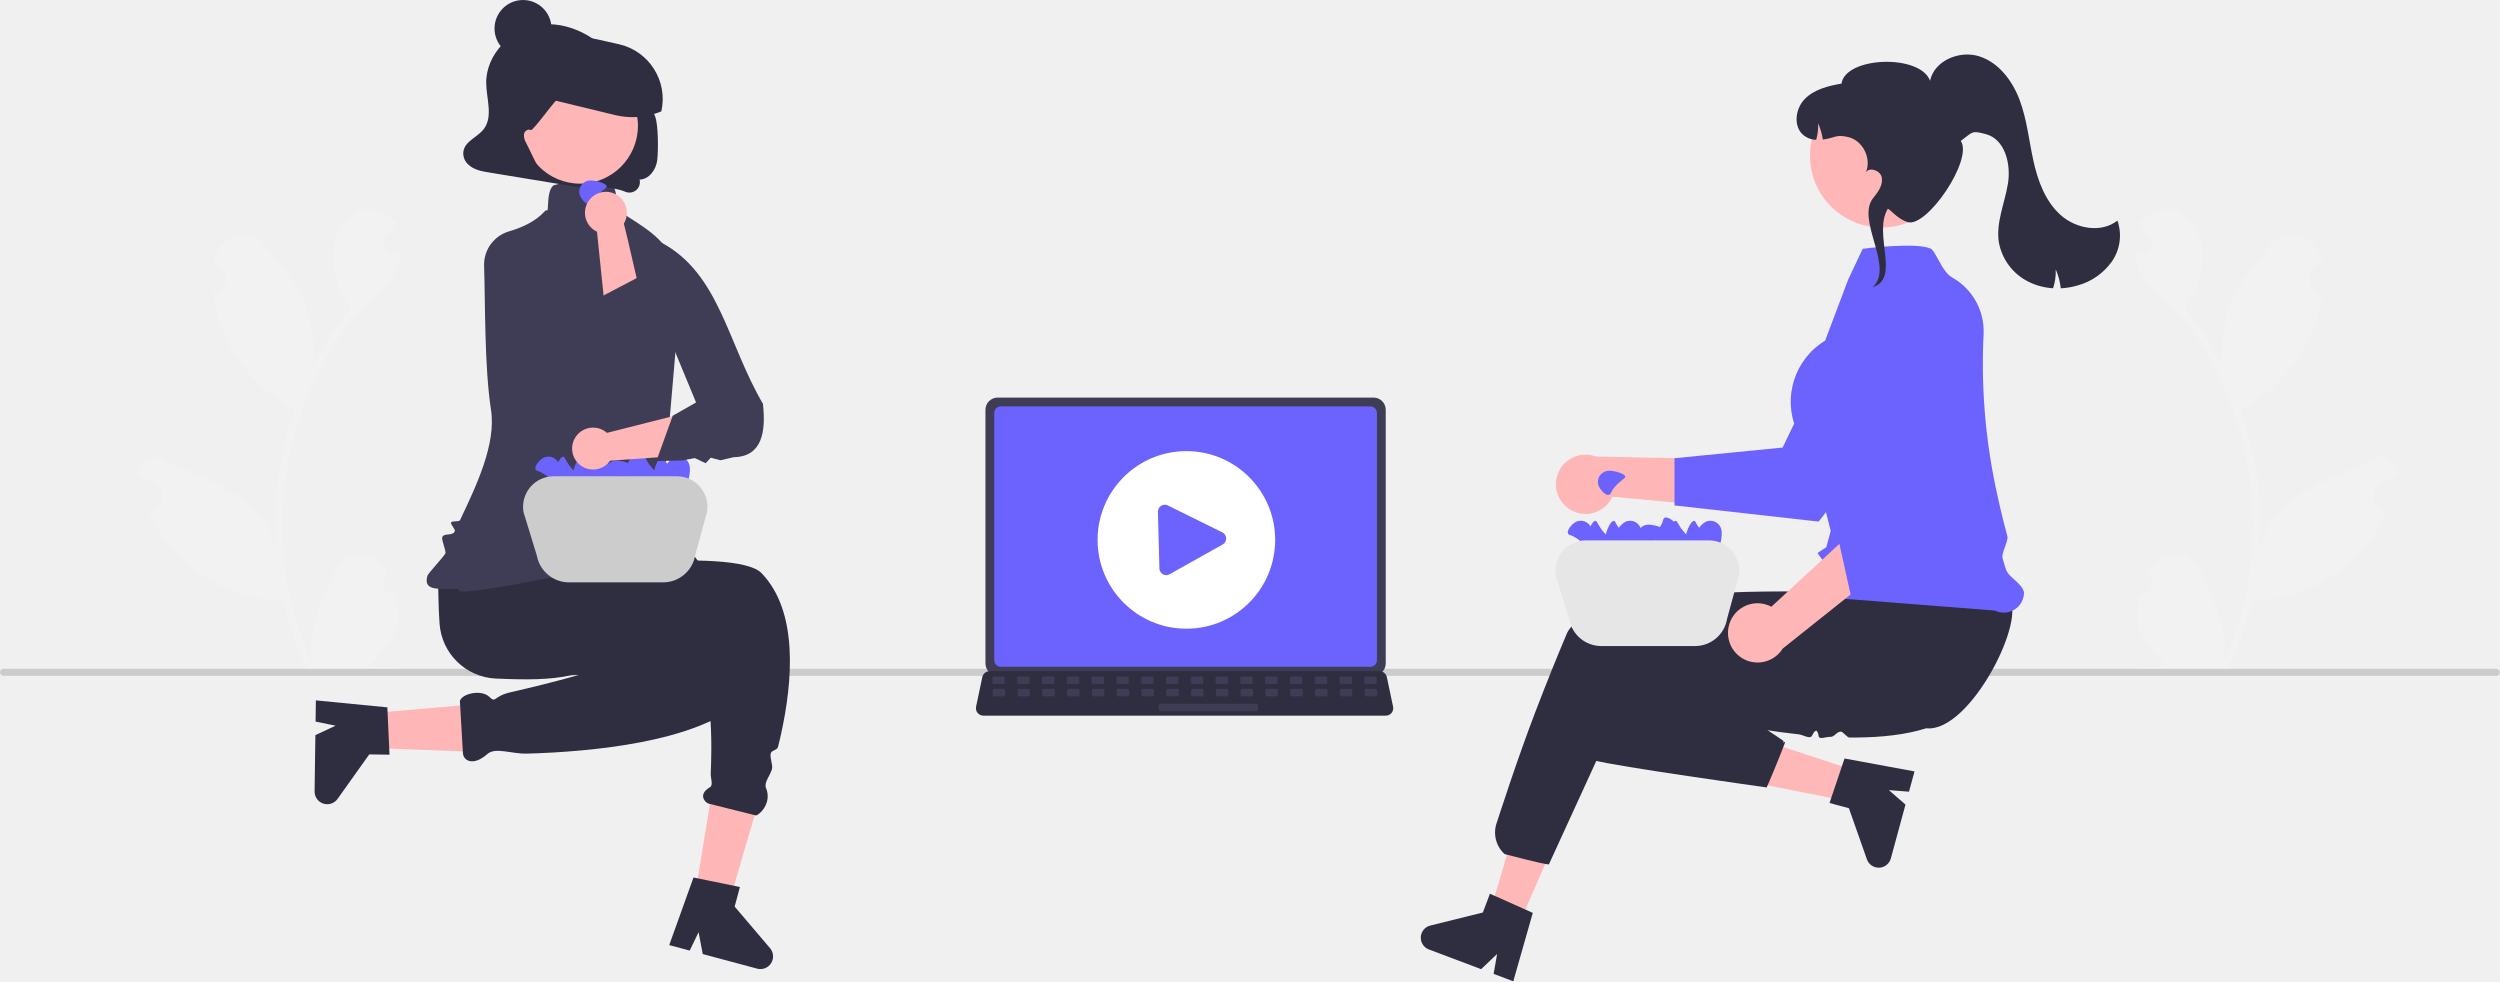
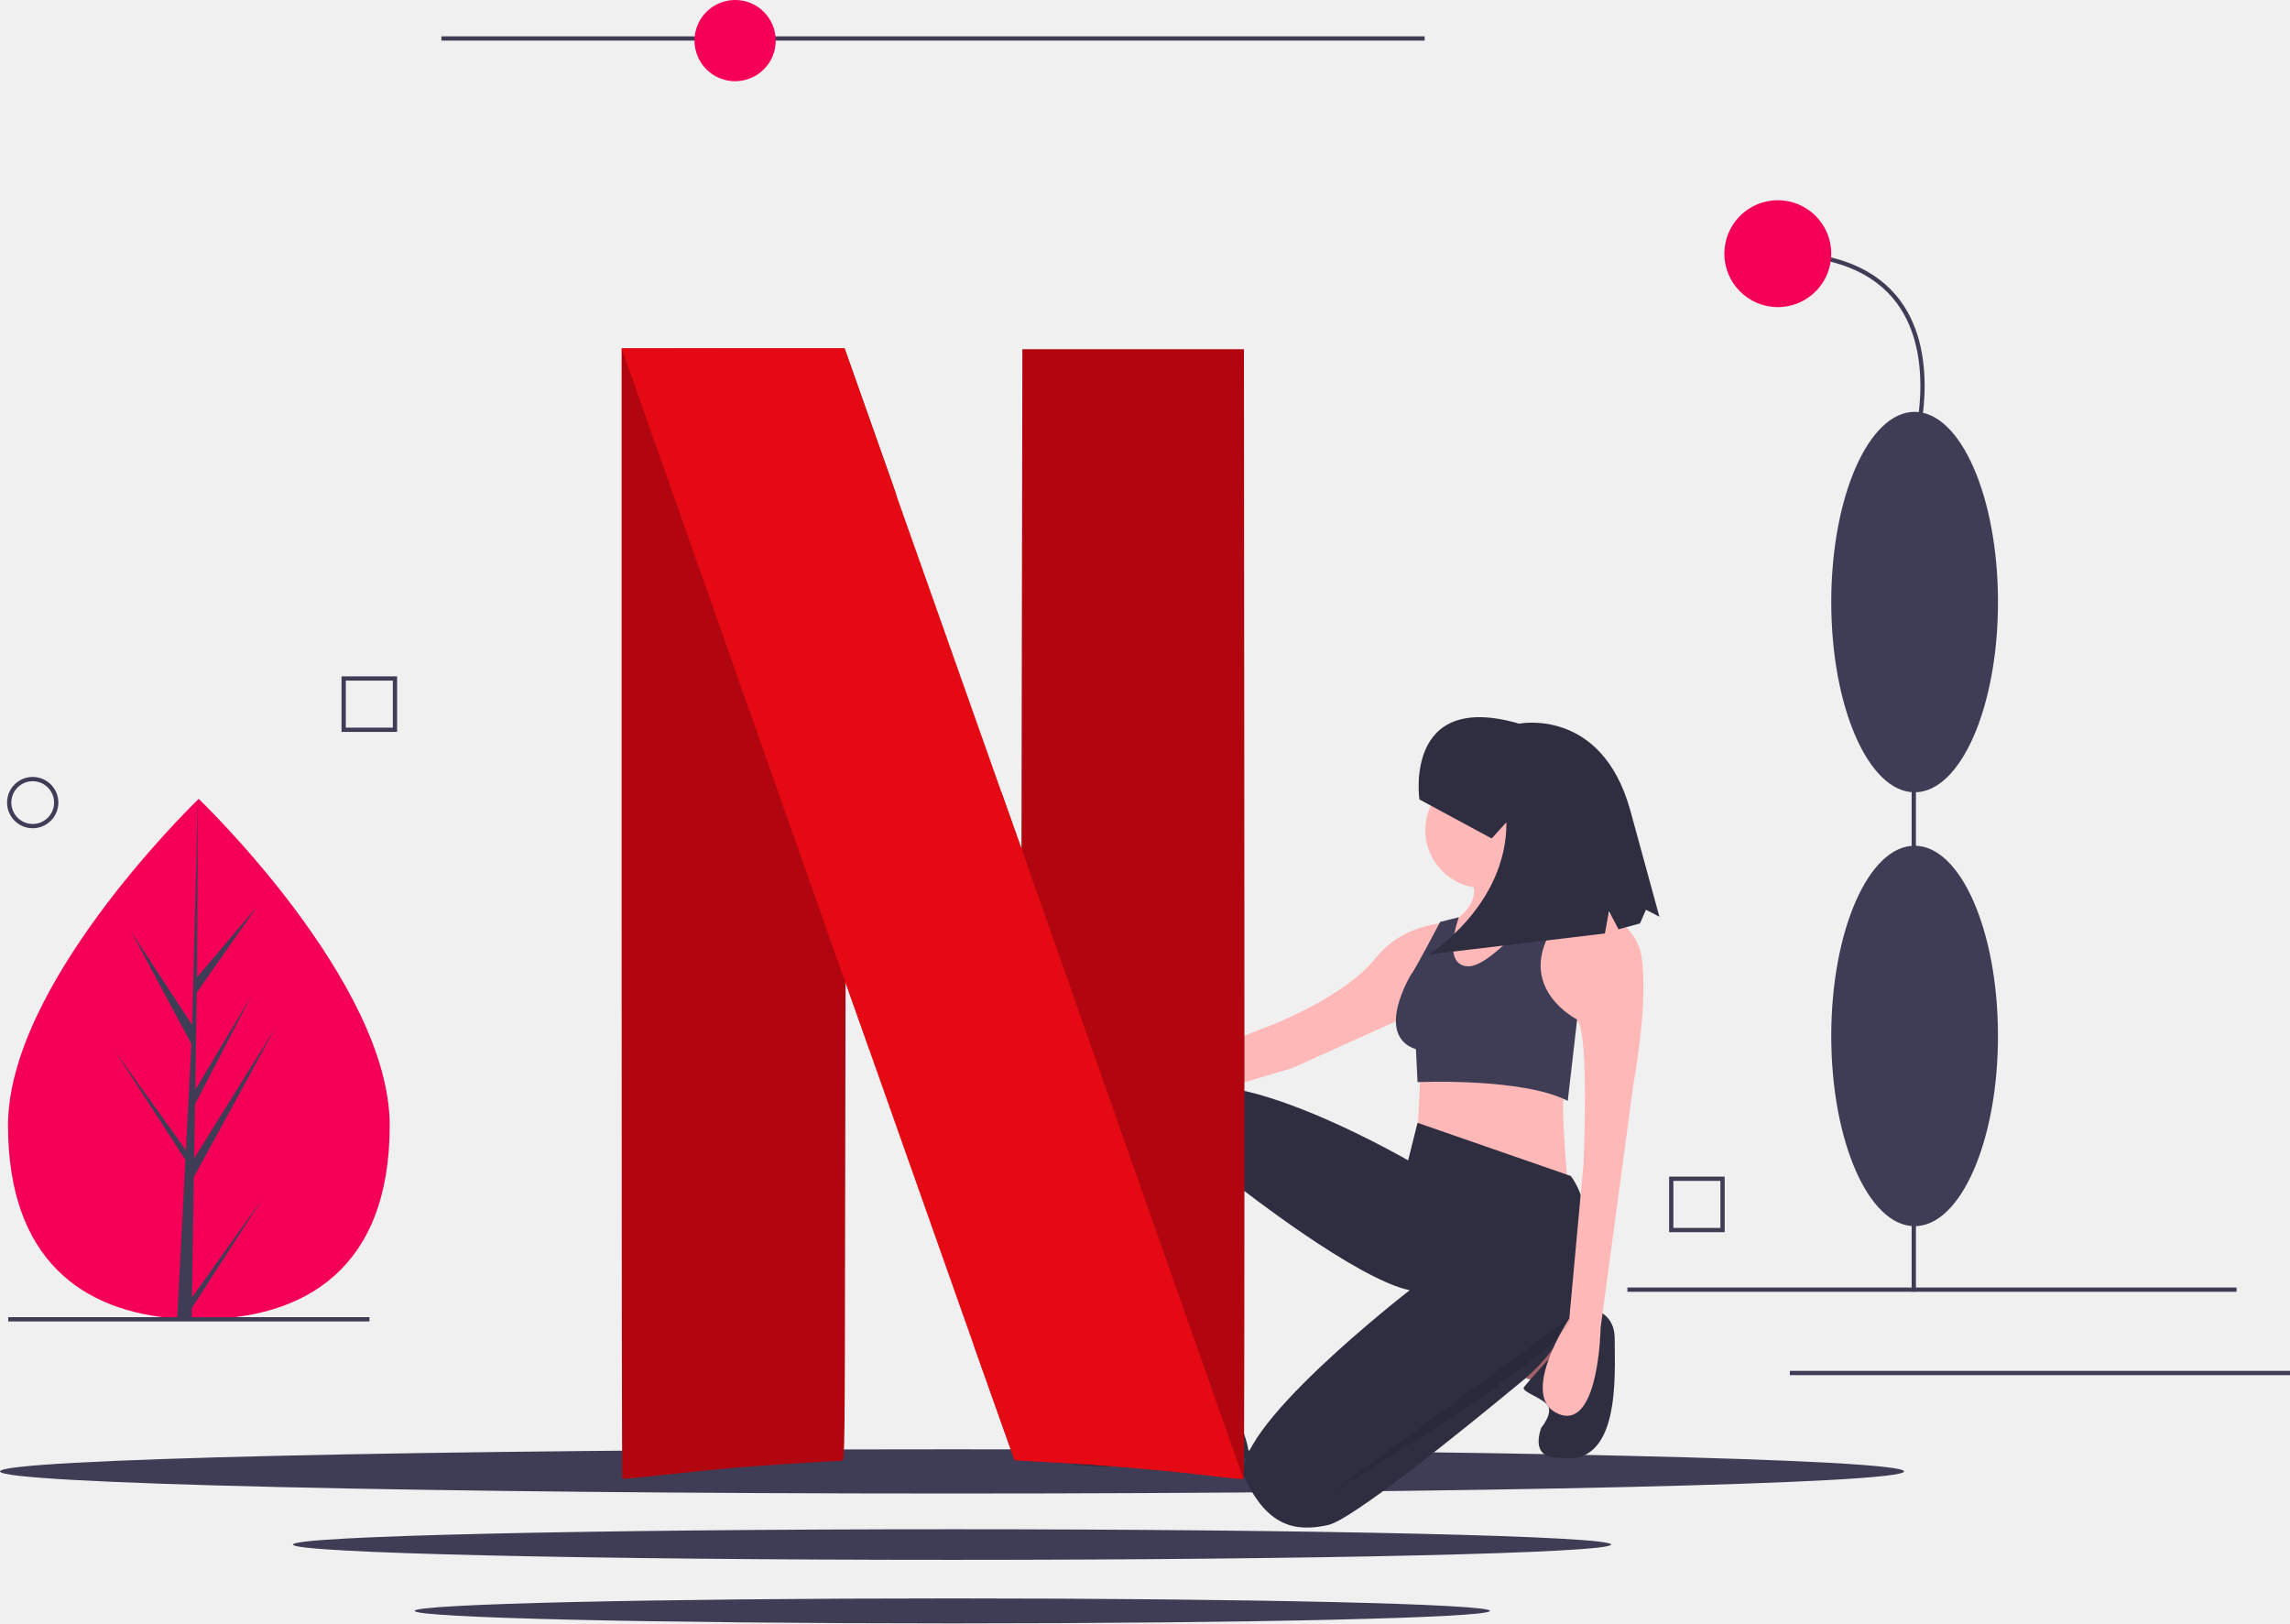
- <svg xmlns="http://www.w3.org/2000/svg" data-name="Layer 1" width="844.67" height="331.552" viewBox="0 0 844.67 331.552">
-   <path d="M310.953,485.024a3.613,3.613,0,0,1-2.619-6.263c.091-.362.156-.622.248-.984a9.707,9.707,0,0,0-17.997-.17c-4.282,10.023-9.825,20.4-7.068,31.44-18.206-38.585-12.015-86.582,14.891-119.58,7.437-4.097,13.465-11.376,15.034-19.827-3.681,1.247-8.27-1.747-5.502-5.624,1.2-1.482,2.411-2.952,3.61-4.434-13.982-14.89-30.641,8.512-15.251,28.609a115.847,115.847,0,0,0-13.011,20.352,48.709,48.709,0,0,0-2.908-22.624c-2.783-6.715-8.001-12.37-12.595-18.175-5.586-7.073-17.083-3.81-17.835,5.166,5.155,1.694,5.825,9.141-.072,10.16,1.545,16.698,12.453,32.043,27.478,39.366a116.299,116.299,0,0,0-6.355,48.611c-2.652-19.25-23.316-23.921-37.759-31.572a5.626,5.626,0,0,0-8.58,5.699,32.495,32.495,0,0,1,5.696,3.005,4.911,4.911,0,0,1-2.282,8.965c7.28,18.018,26.102,30.117,45.434,30.049a119.563,119.563,0,0,0,8.032,23.447H310.234c.103-.319.195-.648.288-.967a32.598,32.598,0,0,1-7.939-.473c7.026-8.319,12.46-12.563,8.371-24.177Z" transform="translate(-177.665 -284.224)" fill="#f2f2f2" />
-   <path d="M901.054,485.024a3.613,3.613,0,0,0,2.619-6.263c-.091-.362-.156-.622-.248-.984a9.707,9.707,0,0,1,17.997-.17c4.282,10.023,9.825,20.4,7.068,31.44,18.206-38.585,12.015-86.582-14.891-119.58-7.437-4.097-13.465-11.376-15.034-19.827,3.681,1.247,8.27-1.747,5.502-5.624-1.2-1.482-2.411-2.952-3.61-4.434,13.982-14.89,30.641,8.512,15.251,28.609a115.847,115.847,0,0,1,13.011,20.352,48.709,48.709,0,0,1,2.908-22.624c2.783-6.715,8.001-12.37,12.595-18.175,5.586-7.073,17.083-3.81,17.835,5.166-5.155,1.694-5.825,9.141.072,10.16-1.545,16.698-12.453,32.043-27.478,39.366a116.299,116.299,0,0,1,6.355,48.611c2.652-19.25,23.316-23.921,37.759-31.572a5.626,5.626,0,0,1,8.58,5.699A32.495,32.495,0,0,0,981.648,448.18a4.911,4.911,0,0,0,2.282,8.965c-7.28,18.018-26.102,30.117-45.434,30.049a119.562,119.562,0,0,1-8.032,23.447H901.773c-.103-.319-.195-.648-.288-.967a32.598,32.598,0,0,0,7.939-.473c-7.026-8.319-12.46-12.563-8.371-24.177Z" transform="translate(-177.665 -284.224)" fill="#f2f2f2" />
-   <path d="M177.665,511.387a1.186,1.186,0,0,0,1.19,1.19h842.29a1.19,1.19,0,0,0,0-2.38H178.855A1.187,1.187,0,0,0,177.665,511.387Z" transform="translate(-177.665 -284.224)" fill="#ccc" />
-   <path d="M326.17,494.865c-.399-5.847-.401-11.429-.516-15.733-.233-8.766,18.673-8.141,28.839-8.411l36.913-1.75c10.166-.27,18.627,6.642,18.86,15.408s-7.848,16.118-18.014,16.389c-14.932,12.961-26.514,13.592-46.998,12.725A19.981,19.981,0,0,1,326.17,494.865Z" transform="translate(-177.665 -284.224)" fill="#2f2e41" />
-   <polygon points="233.382 311.33 243.958 313.058 255.656 273.087 240.047 270.537 233.382 311.33" fill="#ffb6b6" />
-   <path d="M415.25,512.207c-19.719,4.849-34.279-.612-46.272.096C362.161,500.8,340.4,486.189,352.273,480.039c6.612-3.425,73.828-11.321,82.652-2.208,12.424,12.831,10.689,36.168,6.575,54.659q-.165.74-.334,1.47-.313,1.346-.639,2.652c-.274,1.097-2.166,1.079-2.449,2.126-.398,1.478.811,3.994.409,5.354-.689,2.33-2.772,4.521-2.007,6.377,2.109,5.119-2.246,9.098-3.401,9.269l-16-4c-1.13-.266-3.781-3.074.457-5.539,1.2-.698.187-2.983.265-4.735.048-1.077.091-2.212.124-3.393.044-1.569.072-3.218.075-4.915C418.015,528.782,417.431,519.222,415.25,512.207Z" transform="translate(-177.665 -284.224)" fill="#2f2e41" />
-   <path d="M411.973,580.704l15.683,3.212L425.885,590.529l11.962,14.065a4.277,4.277,0,0,1-4.364,6.902l-18.377-4.921-1.416-7.39-2.988,6.211-6.929-1.855Z" transform="translate(-177.665 -284.224)" fill="#2f2e41" />
-   <polygon points="116.249 241.73 117.164 252.407 158.783 253.959 157.432 238.2 116.249 241.73" fill="#ffb6b6" />
-   <path d="M395.163,504.712c-18.189-6.661-24.99-22.897-30.837-39.935,9.483-9.427,22.538-23.561,31.409-13.556,4.94,5.572,44.25,53.361,37.577,64.148-10.268,16.597-43.775,21.699-69.035,23.12q-2.317.13-4.534.221-2.036.084-3.97.14c-5.218.151-10.716-2.268-13.418.116-4.868,4.297-8.114,2.225-8.274-.228l-1-17c-.729-2.735,6.938-5.027,10-2,2.2,2.175,1.261-.297,7.036-1.613C364.076,514.944,383.387,510.004,395.163,504.712Z" transform="translate(-177.665 -284.224)" fill="#2f2e41" />
-   <path d="M308.539,523.215l.727,15.992-6.846-.097-10.707,15.042a4.277,4.277,0,0,1-7.76-2.54l.27-19.022,6.818-3.183-6.753-1.376.102-7.172Z" transform="translate(-177.665 -284.224)" fill="#2f2e41" />
-   <path d="M332.691,483.711a.501.501,0,0,1,.016-.519c-6.142-.228-12.239,1.179-10.628-4.453.23-.805,5.758-6.688,6.08-7.57.28-.766-1.418-4.612-1.08-5.43.661-1.603,3.432-.25,4.254-2.025.289-.625-1.556-2.333-1.254-2.975.284-.604,2.716-.142,3.009-.761,5.502-11.625,12.251-25.651,10.476-37.236-2.249-14.682-1.907-35.517-2.342-48.693a11.758,11.758,0,0,1,8.506-11.68c4.013-1.167,8.824-3.223,12.017-6.782.835-.931.936.739,1.043-1.532.13-2.765.265-5.625,1.741-7.102l.064-.064.086-.029c6.216-2.07,16.711-.731,19.831-.01l.135.032.084.111c1.29,1.702,1.219,4.426,1.15,7.059-.062,2.37-.12.793.93,1.468q1.219.784,2.343,1.499c9.238,5.892,13.875,8.851,17.272,18.476a19.191,19.191,0,0,1,1.18,8.788c-1.212,9.632-6.359,80.231-8.42,82.693-.535.639.855,1.749,1.431,2.577.826,1.189-1.798,2.216-2.209,3.002-.28.535-1.003.785-2.277.785C391.329,473.338,334.088,486.321,332.691,483.711Zm.658-.099Z" transform="translate(-177.665 -284.224)" fill="#3f3d56" />
-   <path d="M372.75,444.19c1.788,1.123-1.712,3.823-3.823,3.823a3.823,3.823,0,0,1-3.823-3.823c0-2.111,2.369-7.128,3.345-5.256C368.716,439.445,370.417,442.725,372.75,444.19Z" transform="translate(-177.665 -284.224)" fill="#6c63ff" />
-   <path d="M378.962,444.19c1.788,1.123-1.712,3.823-3.823,3.823a3.823,3.823,0,0,1-3.823-3.823c0-2.111,2.369-7.128,3.345-5.256C374.928,439.445,376.629,442.725,378.962,444.19Z" transform="translate(-177.665 -284.224)" fill="#6c63ff" />
-   <path d="M375.993,443.332c-2.023-.606.631-4.141,2.666-4.703a3.823,3.823,0,0,1,4.703,2.666c.562,2.035-.384,7.502-1.824,5.958C381.146,446.831,378.632,444.122,375.993,443.332Z" transform="translate(-177.665 -284.224)" fill="#6c63ff" />
-   <path d="M399.988,444.19c1.788,1.123-1.712,3.823-3.823,3.823a3.823,3.823,0,0,1-3.823-3.823c0-2.111,2.369-7.128,3.345-5.256C395.954,439.445,397.654,442.725,399.988,444.19Z" transform="translate(-177.665 -284.224)" fill="#6c63ff" />
-   <path d="M406.2,444.19c1.788,1.123-1.712,3.823-3.823,3.823a3.823,3.823,0,0,1-3.823-3.823c0-2.111,2.369-7.128,3.345-5.256C402.166,439.445,403.866,442.725,406.2,444.19Z" transform="translate(-177.665 -284.224)" fill="#6c63ff" />
-   <path d="M403.231,443.332c-2.023-.606.631-4.141,2.666-4.703a3.823,3.823,0,0,1,4.703,2.666c.562,2.035-.384,7.502-1.824,5.958C408.383,446.831,405.87,444.122,403.231,443.332Z" transform="translate(-177.665 -284.224)" fill="#6c63ff" />
-   <path d="M359.268,443.332c-2.023-.606.631-4.141,2.666-4.703a3.823,3.823,0,0,1,4.703,2.666c.562,2.035-.384,7.502-1.824,5.958C364.421,446.831,361.907,444.122,359.268,443.332Z" transform="translate(-177.665 -284.224)" fill="#6c63ff" />
-   <path d="M386.454,447.418c-.855,1.93-4.029-1.147-4.331-3.236a3.823,3.823,0,0,1,3.236-4.331c2.09-.302,7.394,1.324,5.681,2.558C390.572,442.746,387.569,444.899,386.454,447.418Z" transform="translate(-177.665 -284.224)" fill="#6c63ff" />
-   <path d="M393.783,441.016c.509-2.049,4.166.434,4.824,2.441a3.823,3.823,0,0,1-2.44,4.824c-2.006.658-7.512-.028-6.037-1.54C390.532,446.328,393.118,443.69,393.783,441.016Z" transform="translate(-177.665 -284.224)" fill="#6c63ff" />
-   <path d="M390.916,438.149c.509-2.049,4.166.434,4.824,2.441a3.823,3.823,0,0,1-2.441,4.824c-2.006.658-7.512-.028-6.037-1.54C387.665,443.461,390.251,440.822,390.916,438.149Z" transform="translate(-177.665 -284.224)" fill="#6c63ff" />
-   <path d="M354.557,457.314l4.491,14.642A11.045,11.045,0,0,0,369.906,480.985h31.774a11.005,11.005,0,0,0,10.896-9.246l.011-.048,3.978-14.577a10.313,10.313,0,0,0-10.18-11.968H364.702a10.313,10.313,0,0,0-10.145,12.168Z" transform="translate(-177.665 -284.224)" fill="#ccc" />
-   <path d="M382.751,430.475l27.549-6.986,4.282,14.175s-29.639,2.195-30.747,2.205a7.089,7.089,0,1,1-1.085-9.394Z" transform="translate(-177.665 -284.224)" fill="#ffb6b6" />
-   <path d="M401.136,366.195c19.643,10.497,22.251,33.896,34.303,54.461,1.054,9.509-.297,17.866-9.863,18.035l-4.497,1.047-3.272-.868-1.728,1.868-3.661-1.744-4.228.809-8.765.202,5.53-15.318,7.886-4.48-9.321-22.548Z" transform="translate(-177.665 -284.224)" fill="#3f3d56" />
-   <path d="M341.105,327.84c3.205-4.168.935-10.132.832-15.415-.193-9.858,8.515-18.535,17.971-19.818,9.456-1.283,18.884,3.671,25.115,11.017,6.108,7.202,10.691,10.977,13.998,19.961,1.109,3.013,1.077,11.588.692,14.812-.385,3.225-2.825,6.472-5.953,6.497a3.532,3.532,0,0,1-4.675,4.171c-5.445-2.374-16.576-1.693-16.576-1.693q-14.807-2.437-29.614-4.874c-2.529-.416-5.15-.867-7.085-2.749a5.108,5.108,0,0,1-1.622-3.95C334.446,331.979,338.896,330.714,341.105,327.84Z" transform="translate(-177.665 -284.224)" fill="#2f2e41" />
-   <circle cx="195.994" cy="42.514" r="19.537" fill="#ffb6b6" />
-   <path d="M385.456,323.097l-25.56-6.189a4.343,4.343,0,0,1-3.249-5.114,18.852,18.852,0,0,1,22.509-14.341l7.569,1.695A19.003,19.003,0,0,1,401.116,321.844l0,0-.159.066a25.001,25.001,0,0,1-15.067,1.288C385.746,323.165,385.6,323.132,385.456,323.097Z" transform="translate(-177.665 -284.224)" fill="#2f2e41" />
-   <path d="M360.18,342.195l-4.756-9.713a4.884,4.884,0,0,1-.73-2.952c.191-1.014,1.381-1.88,2.267-1.35.822.491,8.808-11.179,9.742-10.967.968.22,1.574-1.001,1.803-1.967.869-3.661-2.998-.387-3.193-4.144s-4.721-1.578-7.682-3.9-7.625-2.613-10.356-.025c-2.025,1.919-2.626,4.866-3.032,7.626a127.262,127.262,0,0,0-1.355,19.345c.01,1.59.151,3.396,1.391,4.391a5.518,5.518,0,0,0,2.335.902l10.174,2.226" transform="translate(-177.665 -284.224)" fill="#2f2e41" />
-   <circle cx="176.711" cy="9.63" r="9.628" fill="#2f2e41" />
-   <path d="M510.617,422.667v85.704a4.122,4.122,0,0,0,4.119,4.119H641.74a4.122,4.122,0,0,0,4.119-4.119v-85.704a4.124,4.124,0,0,0-4.119-4.115H514.736A4.124,4.124,0,0,0,510.617,422.667Z" transform="translate(-177.665 -284.224)" fill="#3f3d56" />
-   <path d="M513.596,423.733v83.58a2.205,2.205,0,0,0,2.201,2.201H640.683a2.205,2.205,0,0,0,2.201-2.201V423.733a2.206,2.206,0,0,0-2.201-2.206H515.797A2.206,2.206,0,0,0,513.596,423.733Z" transform="translate(-177.665 -284.224)" fill="#6c63ff" />
-   <path d="M507.96,525.085a2.47,2.47,0,0,0,1.943.93H645.896a2.502,2.502,0,0,0,2.446-3.016l-2.111-10.027a2.507,2.507,0,0,0-1.558-1.818,2.425,2.425,0,0,0-.888-.168H512.006a2.425,2.425,0,0,0-.888.168,2.507,2.507,0,0,0-1.558,1.818l-2.111,10.027A2.5,2.5,0,0,0,507.96,525.085Z" transform="translate(-177.665 -284.224)" fill="#2f2e41" />
-   <rect x="638.63" y="512.793" width="4.188" height="2.513" rx="0.488" transform="translate(1103.784 743.8743) rotate(-180)" fill="#3f3d56" />
-   <rect x="630.253" y="512.793" width="4.188" height="2.513" rx="0.488" transform="translate(1087.03 743.8743) rotate(-180)" fill="#3f3d56" />
-   <rect x="621.876" y="512.793" width="4.188" height="2.513" rx="0.488" transform="translate(1070.276 743.8743) rotate(-180)" fill="#3f3d56" />
-   <rect x="613.499" y="512.793" width="4.188" height="2.513" rx="0.488" transform="translate(1053.522 743.8743) rotate(-180)" fill="#3f3d56" />
-   <rect x="605.123" y="512.793" width="4.188" height="2.513" rx="0.488" transform="translate(1036.769 743.8743) rotate(-180)" fill="#3f3d56" />
-   <rect x="596.746" y="512.793" width="4.188" height="2.513" rx="0.488" transform="translate(1020.015 743.8743) rotate(-180)" fill="#3f3d56" />
-   <rect x="588.369" y="512.793" width="4.188" height="2.513" rx="0.488" transform="translate(1003.261 743.8743) rotate(-180)" fill="#3f3d56" />
-   <rect x="579.992" y="512.793" width="4.188" height="2.513" rx="0.488" transform="translate(986.5066 743.8743) rotate(-180)" fill="#3f3d56" />
-   <rect x="571.615" y="512.793" width="4.188" height="2.513" rx="0.488" transform="translate(969.7527 743.8743) rotate(-180)" fill="#3f3d56" />
-   <rect x="563.238" y="512.793" width="4.188" height="2.513" rx="0.488" transform="translate(952.9987 743.8743) rotate(-180)" fill="#3f3d56" />
-   <rect x="554.861" y="512.793" width="4.188" height="2.513" rx="0.488" transform="translate(936.2447 743.8743) rotate(-180)" fill="#3f3d56" />
-   <rect x="546.484" y="512.793" width="4.188" height="2.513" rx="0.488" transform="translate(919.4908 743.8743) rotate(-180)" fill="#3f3d56" />
-   <rect x="538.107" y="512.793" width="4.188" height="2.513" rx="0.488" transform="translate(902.7368 743.8743) rotate(-180)" fill="#3f3d56" />
-   <rect x="529.73" y="512.793" width="4.188" height="2.513" rx="0.488" transform="translate(885.9828 743.8743) rotate(-180)" fill="#3f3d56" />
-   <rect x="521.353" y="512.793" width="4.188" height="2.513" rx="0.488" transform="translate(869.2289 743.8743) rotate(-180)" fill="#3f3d56" />
-   <rect x="512.976" y="512.793" width="4.188" height="2.513" rx="0.488" transform="translate(852.4749 743.8743) rotate(-180)" fill="#3f3d56" />
-   <rect x="638.729" y="516.981" width="4.188" height="2.513" rx="0.488" transform="translate(1103.982 752.2513) rotate(-180)" fill="#3f3d56" />
-   <rect x="630.352" y="516.981" width="4.188" height="2.513" rx="0.488" transform="translate(1087.228 752.2513) rotate(-180)" fill="#3f3d56" />
-   <rect x="621.975" y="516.981" width="4.188" height="2.513" rx="0.488" transform="translate(1070.474 752.2513) rotate(-180)" fill="#3f3d56" />
-   <rect x="613.598" y="516.981" width="4.188" height="2.513" rx="0.488" transform="translate(1053.72 752.2513) rotate(-180)" fill="#3f3d56" />
-   <rect x="605.221" y="516.981" width="4.188" height="2.513" rx="0.488" transform="translate(1036.966 752.2513) rotate(-180)" fill="#3f3d56" />
-   <rect x="596.845" y="516.981" width="4.188" height="2.513" rx="0.488" transform="translate(1020.213 752.2513) rotate(-180)" fill="#3f3d56" />
-   <rect x="588.468" y="516.981" width="4.188" height="2.513" rx="0.488" transform="translate(1003.459 752.2513) rotate(-180)" fill="#3f3d56" />
-   <rect x="580.091" y="516.981" width="4.188" height="2.513" rx="0.488" transform="translate(986.7046 752.2513) rotate(-180)" fill="#3f3d56" />
-   <rect x="571.714" y="516.981" width="4.188" height="2.513" rx="0.488" transform="translate(969.9506 752.2513) rotate(-180)" fill="#3f3d56" />
-   <rect x="563.337" y="516.981" width="4.188" height="2.513" rx="0.488" transform="translate(953.1967 752.2513) rotate(-180)" fill="#3f3d56" />
-   <rect x="554.96" y="516.981" width="4.188" height="2.513" rx="0.488" transform="translate(936.4427 752.2513) rotate(-180)" fill="#3f3d56" />
-   <rect x="546.583" y="516.981" width="4.188" height="2.513" rx="0.488" transform="translate(919.6888 752.2513) rotate(-180)" fill="#3f3d56" />
-   <rect x="538.206" y="516.981" width="4.188" height="2.513" rx="0.488" transform="translate(902.9348 752.2513) rotate(-180)" fill="#3f3d56" />
-   <rect x="529.829" y="516.981" width="4.188" height="2.513" rx="0.488" transform="translate(886.1808 752.2513) rotate(-180)" fill="#3f3d56" />
-   <rect x="521.452" y="516.981" width="4.188" height="2.513" rx="0.488" transform="translate(869.4269 752.2513) rotate(-180)" fill="#3f3d56" />
-   <rect x="513.075" y="516.981" width="4.188" height="2.513" rx="0.488" transform="translate(852.6729 752.2513) rotate(-180)" fill="#3f3d56" />
-   <rect x="569.2" y="522.007" width="33.508" height="2.513" rx="0.488" transform="translate(994.2439 762.3037) rotate(-180)" fill="#3f3d56" />
-   <circle cx="400.838" cy="182.418" r="30" fill="#fff" />
-   <path d="M571.768,478.541a2.319,2.319,0,0,1-1.126-.262,2.289,2.289,0,0,1-1.254-2.001L568.893,457.126a2.319,2.319,0,0,1,3.511-2.049l18.414,9.107a2.319,2.319,0,0,1,.101,3.914L572.999,478.142A2.308,2.308,0,0,1,571.768,478.541Z" transform="translate(-177.665 -284.224)" fill="#6c63ff" />
-   <polygon points="512.525 313.828 502.965 309.565 514.88 269.765 528.989 276.057 512.525 313.828" fill="#ffb8b8" />
-   <path d="M693.033,591.529,682.69,586.906l-1.622-.727-2.391,6.35-17.756,4.407a4.239,4.239,0,0,0-.478,8.082l17.641,6.655,5.407-5.133-1.181,6.727,6.644,2.508,6.593-23.121Z" transform="translate(-177.665 -284.224)" fill="#2f2e41" />
-   <path d="M707.736,456.103a9.948,9.948,0,0,0,14.702-4.067l35.198,3.292-8.641-16.211-32.1-.641a10.002,10.002,0,0,0-9.159,17.627Z" transform="translate(-177.665 -284.224)" fill="#ffb6b6" />
-   <path d="M743.426,454.994l48.707,5.461.168-.215c.321-.411,32.192-41.207,37.547-50.918a29.362,29.362,0,0,0,3.4-19.231l-.037-.162-.127-.107a14.9,14.9,0,0,0-18.632-.409,105.543,105.543,0,0,0-30.458,37.635L779.967,435.435l-36.541,3.604Z" transform="translate(-177.665 -284.224)" fill="#6c63ff" />
-   <path d="M852.639,480.373l1.407,3.175c.439,2.922,2.144.015,1.994,2.493,7.247,5.969-12.617,45.87-27.543,44.246-6.92,2.174-15.077,3.061-23.603,3.121q-1.242.011-2.494-.003c-.532-.006-2.166-1.98-2.7-1.992-1.604-.036-2.115,1.867-3.73,1.781-1.277-.067-3.629,1.021-3.834-.243-.443-2.724-1.268-2.107-2.242-.179-.676,1.337-2.981-.273-4.461-.432-8.548-.919-16.82-2.319-23.971-3.757-2.662-.528-5.165-1.067-7.469-1.591-4.363-.982-8.012-1.9-10.655-2.598-2.977-.778-4.672-1.281-4.672-1.281l-21.234,17.275-16.453,35.898c-1.266.115-14.958-3.49-14.958-3.49a9.878,9.878,0,0,1-2.594-10.774c.838-2.508,6.771-21.05,12.978-37.24,1.84-4.806,3.744-9.683,5.704-14.534,1.605-3.984,3.241-7.953,4.896-11.866,2.877-6.786,16.778-10.445,33.146-12.365.833-.095,1.67-.189,2.513-.279,8.341-.878,17.191-1.331,25.468-1.541,4.143-.105,8.142-.145,11.861-.15q1.802,0,3.505.01h.005c3.066.015,5.888.06,8.371.11.484.01.952.025,1.411.035h.005c.309.005.613.015.912.02,5.43.14,8.76.309,8.76.309l-.273-9.459,1.829-2.716.249-1.944v-.005l.03-.244.204-.005,3.59-.07,30.175-.588,12.852-.545Z" transform="translate(-177.665 -284.224)" fill="#2f2e41" />
-   <polygon points="629.09 261.091 625.757 271.013 585.004 262.939 589.924 248.295 629.09 261.091" fill="#ffb8b8" />
-   <path d="M799.992,543.105l-3.618,10.736-.569,1.684,6.548,1.776,6.076,17.256a4.239,4.239,0,0,0,8.091-.293l4.947-18.194-5.624-4.894,6.809.535,1.865-6.853-23.643-4.363Z" transform="translate(-177.665 -284.224)" fill="#2f2e41" />
-   <path d="M780.268,534.561c-.462,1.303.902-.489.409.802-1.899,5.006-5.431,13.536-6.124,14.914-.27-.053-51.517-7.183-58.428-9.193l10.655-27.017,1.196-3.029,17.651,6.293,6.046,5.17,13.201,1.692Z" transform="translate(-177.665 -284.224)" fill="#2f2e41" />
-   <circle cx="635.776" cy="52.618" r="24.244" fill="#ffb6b6" />
-   <path d="M721.515,465.845c1.781,1.118-1.705,3.808-3.808,3.808a3.808,3.808,0,0,1-3.808-3.808c0-2.103,2.36-7.101,3.332-5.236C717.496,461.118,719.19,464.386,721.515,465.845Z" transform="translate(-177.665 -284.224)" fill="#6c63ff" />
-   <path d="M727.703,465.845c1.781,1.118-1.705,3.808-3.808,3.808a3.808,3.808,0,0,1-3.808-3.808c0-2.103,2.36-7.101,3.332-5.236C723.684,461.118,725.379,464.386,727.703,465.845Z" transform="translate(-177.665 -284.224)" fill="#6c63ff" />
-   <path d="M724.745,464.991c-2.015-.603.629-4.125,2.656-4.685a3.808,3.808,0,0,1,4.685,2.656c.56,2.027-.383,7.473-1.817,5.935C729.878,468.476,727.375,465.778,724.745,464.991Z" transform="translate(-177.665 -284.224)" fill="#6c63ff" />
-   <path d="M748.649,465.845c1.781,1.118-1.705,3.808-3.808,3.808a3.808,3.808,0,0,1-3.808-3.808c0-2.103,2.36-7.101,3.332-5.236C744.63,461.118,746.324,464.386,748.649,465.845Z" transform="translate(-177.665 -284.224)" fill="#6c63ff" />
-   <path d="M754.837,465.845c1.781,1.118-1.705,3.808-3.808,3.808a3.808,3.808,0,0,1-3.808-3.808c0-2.103,2.36-7.101,3.332-5.236C750.819,461.118,752.513,464.386,754.837,465.845Z" transform="translate(-177.665 -284.224)" fill="#6c63ff" />
-   <path d="M751.88,464.991c-2.015-.603.629-4.125,2.656-4.685a3.808,3.808,0,0,1,4.685,2.656c.56,2.027-.383,7.473-1.817,5.935C757.013,468.476,754.509,465.778,751.88,464.991Z" transform="translate(-177.665 -284.224)" fill="#6c63ff" />
-   <path d="M708.084,464.991c-2.015-.603.629-4.125,2.656-4.685a3.808,3.808,0,0,1,4.685,2.656c.56,2.027-.383,7.473-1.817,5.935C713.217,468.476,710.713,465.778,708.084,464.991Z" transform="translate(-177.665 -284.224)" fill="#6c63ff" />
-   <path d="M735.166,469.061c-.852,1.923-4.013-1.142-4.314-3.224a3.808,3.808,0,0,1,3.224-4.314c2.082-.301,7.366,1.319,5.66,2.548C739.269,464.406,736.277,466.551,735.166,469.061Z" transform="translate(-177.665 -284.224)" fill="#6c63ff" />
-   <path d="M742.468,462.683c.507-2.041,4.15.433,4.806,2.431a3.808,3.808,0,0,1-2.431,4.806c-1.998.656-7.483-.028-6.014-1.534C739.229,467.975,741.806,465.347,742.468,462.683Z" transform="translate(-177.665 -284.224)" fill="#6c63ff" />
-   <path d="M739.611,459.827c.507-2.041,4.15.433,4.806,2.431a3.808,3.808,0,0,1-2.431,4.806c-1.998.656-7.483-.028-6.014-1.534C736.373,465.119,738.949,462.49,739.611,459.827Z" transform="translate(-177.665 -284.224)" fill="#6c63ff" />
-   <path d="M721.895,450.834c-.852,1.923-4.013-1.142-4.314-3.224a3.808,3.808,0,0,1,3.224-4.314c2.082-.301,7.366,1.319,5.66,2.548C725.998,446.179,723.007,448.324,721.895,450.834Z" transform="translate(-177.665 -284.224)" fill="#6c63ff" />
-   <path d="M703.391,478.919l4.474,14.587a11.003,11.003,0,0,0,10.817,8.995h31.653a10.964,10.964,0,0,0,10.855-9.211l.01-.048,3.963-14.522a10.274,10.274,0,0,0-10.141-11.922H713.497a10.274,10.274,0,0,0-10.106,12.122Z" transform="translate(-177.665 -284.224)" fill="#e6e6e6" />
-   <path d="M807.012,368.277s17.486-2.262,22.814-.131c1.896.758,3.791,7.721,7.346,9.795q.097.056.193.111a20.789,20.789,0,0,1,10.502,18.903,203.044,203.044,0,0,0,3.92,51.153q.378,1.869.796,3.786.492,2.252,1.042,4.575,1.027,4.333,2.268,8.939c.431,1.599-2.109,5.718-1.637,7.372q.476,1.666.98,3.372c1.01,3.414,5.098,4.456,6.289,8.125a6.855,6.855,0,0,1-9.9,6.223l-61.793-4.818,5.88-9.115-3.989-5.484,2.992-1.994,1.496-5.484-4.729-18.474-6.775-15.529a24.134,24.134,0,0,1,9.609-30.287l0,0,7.76-20.556Z" transform="translate(-177.665 -284.224)" fill="#6c63ff" />
-   <path d="M762.004,494.915a9.948,9.948,0,0,1,14.149-5.699l25.962-23.993,2.981,18.127-25.111,20.005a10.002,10.002,0,0,1-17.982-8.44Z" transform="translate(-177.665 -284.224)" fill="#ffb6b6" />
-   <path d="M803.15,486.115l37.932-27.995.127.002c-.043-.519-4.387-52.106-7.058-62.869a29.362,29.362,0,0,0-10.575-16.419l-.137-.094-.166.008a14.9,14.9,0,0,0-13.946,12.362,105.543,105.543,0,0,0,3.232,48.308l2.744,8.89-17.099,15.473Z" transform="translate(-177.665 -284.224)" fill="#6c63ff" />
-   <path d="M891.248,372.517a21.025,21.025,0,0,1-11.557,8.137,24.175,24.175,0,0,1-5.754.977,21.754,21.754,0,0,0-1.71-6.392,17.96,17.96,0,0,1-.887,6.377,21.374,21.374,0,0,1-8.411-2.254,18.535,18.535,0,0,1-9.917-13.302c-1.027-6.631,1.979-13.143,3.066-19.764,1.092-6.621-.957-15.008-7.439-16.748-4.936-1.326-4.383-.753-8.486,2.294,4.268,6.311-11.497,29.439-17.949,27.422-3.648-1.14-5.983-4.487-6.736-4.487-5.071,8.735,4.477,23.454-5.145,26.51l.793-.793c5.809-7.145-6.332-22.267-.524-29.412,1.62-1.999,3.346-4.368,2.867-6.895-.454-2.403-4.268-3.675-5.385-1.7,2.009-4.602-.957-10.745-5.868-11.926-4.363-1.052-4.283.244-8.661.808a21.725,21.725,0,0,0-1.591-5.489,17.812,17.812,0,0,1-.653,5.594,7.024,7.024,0,0,1-4.248-1.536c-3.57-2.877-2.847-8.92.339-12.215,3.191-3.296,7.933-4.482,12.455-5.25,1.315-9.155,26.572-10.109,29.92-.962,1.426-6.831,9.977-10.376,16.623-8.257s11.258,8.326,13.686,14.868c2.428,6.537,3.106,13.572,4.602,20.382s4.024,13.746,9.229,18.388c5.205,4.637,13.686,6.173,19.171,1.865A15.353,15.353,0,0,1,891.248,372.517Z" transform="translate(-177.665 -284.224)" fill="#2f2e41" />
-   <path d="M377.75,352.786c-.855,1.93-4.029-1.147-4.331-3.236a3.823,3.823,0,0,1,3.236-4.331c2.09-.302,7.394,1.324,5.681,2.558C381.869,348.114,378.866,350.267,377.75,352.786Z" transform="translate(-177.665 -284.224)" fill="#6c63ff" />
-   <path d="M379.375,362.525l3.03,29.41,14.211,3.117s-7.755-34.218-8.183-35.24a7.089,7.089,0,1,0-9.059,2.713Z" transform="translate(-177.665 -284.224)" fill="#ffb6b6" />
-   <path d="M343.708,367.14c-6.219,1.836,16.576,47.594,48.39,54.521a16.248,16.248,0,0,0,10.305-21.695l-9.372-21.92L379.604,385.092l.788,10.472-10.536-11.749-21.702-9.882Z" transform="translate(-177.665 -284.224)" fill="#3f3d56" />
+ <svg xmlns="http://www.w3.org/2000/svg" data-name="Layer 1" width="1004.253" height="711.943" viewBox="0 0 1004.253 711.943">
+   <rect x="713.674" y="564.648" width="267.145" height="1.875" fill="#3f3d56" />
+   <rect x="784.913" y="601.205" width="219.34" height="1.875" fill="#3f3d56" />
+   <rect x="838.334" y="231.233" width="1.875" height="335.244" fill="#3f3d56" />
+   <ellipse cx="839.633" cy="454.323" rx="36.557" ry="83.424" fill="#3f3d56" />
+   <ellipse cx="839.633" cy="264.04" rx="36.557" ry="83.424" fill="#3f3d56" />
+   <path d="M938.404,289.911l-1.796-.538c.114-.379,11.135-38.147-6.962-62.461-10.221-13.732-27.76-20.695-52.131-20.695V204.343c24.999,0,43.046,7.219,53.64,21.457C949.812,250.876,938.52,289.524,938.404,289.911Z" transform="translate(-97.87337 -94.02835)" fill="#3f3d56" />
+   <circle cx="779.642" cy="111.252" r="23.434" fill="#f50057" />
+   <path d="M854.21,634.409H829.839V610.038H854.21ZM831.714,632.534h20.622V611.913H831.714Z" transform="translate(-97.87337 -94.02835)" fill="#3f3d56" />
+   <path d="M268.773,587.551c.031,63.031-37.43,85.054-83.649,85.077q-1.61.001-3.205-.034-3.213-.068-6.359-.29c-41.716-2.933-74.139-26.053-74.167-84.671-.029-60.663,77.465-137.256,83.277-142.919.005,0,.005,0,.01-.005.221-.216.334-.324.334-.324S268.743,524.525,268.773,587.551Z" transform="translate(-97.87337 -94.02835)" fill="#f50057" />
+   <path d="M182.074,662.988l30.588-42.782-30.663,47.477-.08,4.911q-3.213-.068-6.359-.29l3.267-63.058-.026-.488.056-.093.31-5.959L148.382,555.141l30.876,43.101.078,1.264,2.468-47.643L155.445,502.709l26.679,40.782,2.546-98.778.01-.329 0.0.324-.394,77.896,26.197-30.894-26.307,37.602-.673,42.66,24.466-40.95-24.561,47.222-.374,23.721,35.507-57.002-35.642,65.278Z" transform="translate(-97.87337 -94.02835)" fill="#3f3d56" />
+   <rect x="3.607" y="577.648" width="158.412" height="1.875" fill="#3f3d56" />
+   <rect x="193.576" y="15.935" width="431.182" height="1.875" fill="#3f3d56" />
+   <circle cx="322.379" cy="17.81" r="17.81" fill="#f50057" />
+   <path d="M112.22,457.256A11.248,11.248,0,1,1,123.468,446.008,11.261,11.261,0,0,1,112.22,457.256Zm0-20.622a9.374,9.374,0,1,0,9.374,9.374A9.384,9.384,0,0,0,112.22,436.635Z" transform="translate(-97.87337 -94.02835)" fill="#3f3d56" />
+   <path d="M272.023,415.023H247.651V390.651h24.371Zm-22.496-1.875h20.622V392.526H249.526Z" transform="translate(-97.87337 -94.02835)" fill="#3f3d56" />
+   <ellipse cx="417.5" cy="645.299" rx="417.5" ry="9.697" fill="#3f3d56" />
+   <ellipse cx="417.5" cy="677.375" rx="289.038" ry="6.714" fill="#3f3d56" />
+   <ellipse cx="417.632" cy="706.467" rx="235.781" ry="5.477" fill="#3f3d56" />
+   <path d="M720.887,562.423l-1.372,28.822,65.879,21.96s-3.431-36.371-1.372-39.802Z" transform="translate(-97.87337 -94.02835)" fill="#ffb8b8" />
+   <polygon points="515.96 596.722 509.784 620.74 538.606 620.74 538.606 596.722 515.96 596.722" fill="#ffb8b8" />
+   <polygon points="665.561 603.107 678.599 607.702 685.461 590.471 673.795 581.281 665.561 603.107" fill="#a0616a" />
+   <path d="M786.538,667.227s19.442-2.554,19.442,13.915,2.745,56.958-24.705,52.154c0,0-12.352,1.372-7.549-13.039,0,0,4.89-5.862,3.131-9.45s-12.052-6.333-10.68-8.392,16.47-18.528,16.47-18.528Z" transform="translate(-97.87337 -94.02835)" fill="#2f2e41" />
+   <path d="M786.766,609.774,719.514,586.442,715.397,602.911s-100.877-58.33-107.054-18.529c0,0-5.49,32.253,2.745,74.8l.686,34.312s17.156,4.117,25.391.686l.686-37.057s6.862-24.018,3.431-42.547c0,0,51.468,40.488,74.8,45.292,0,0-81.663,63.134-72.055,83.035s21.273,23.332,36.371,19.901c10.404-2.365,56.982-39.926,84.936-63.05a79.261,79.261,0,0,0,28.934-65.192C793.769,625.459,791.668,616.636,786.766,609.774Z" transform="translate(-97.87337 -94.02835)" fill="#2f2e41" />
+   <path d="M612.461,705.847s-.686-8.235-4.804-4.804-18.528,16.47-18.528,16.47-52.154,5.725-20.587,18.763a78.275,78.275,0,0,0,42.547-5.49s35.075,9.005,34.35.268-8.959-23.329-8.959-23.329-9.607,7.043-20.587-2.564Z" transform="translate(-97.87337 -94.02835)" fill="#2f2e41" />
+   <circle cx="650.463" cy="364.086" r="25.391" fill="#ffb8b8" />
+   <path d="M768.924,459.487s4.117,20.587,11.666,25.391l-41.861,49.409-15.784-15.097,11.666-20.587s13.039-7.549,8.921-17.842Z" transform="translate(-97.87337 -94.02835)" fill="#ffb8b8" />
+   <path d="M784.021,486.937s30.195,6.176,33.626,26.077-3.431,56.272-3.431,56.272L799.805,676.339s-.686,45.292-18.529,37.743,4.804-41.861,4.804-41.861L792.256,604.97s2.745-56.958-2.745-63.82l-21.96-6.862S772.355,488.995,784.021,486.937Z" transform="translate(-97.87337 -94.02835)" fill="#ffb8b8" />
+   <path d="M734.612,498.603s-20.587-.686-33.626,15.784-44.606,28.822-44.606,28.822l-78.918,30.881s-14.411-25.391-23.332-16.47,16.47,31.567,28.136,28.822,82.349-24.018,82.349-24.018l56.272-25.391Z" transform="translate(-97.87337 -94.02835)" fill="#ffb8b8" />
+   <path d="M779.526,483.243s-26.386,35.261-38.052,34.575-3.809-21.536-3.809-21.536L729.43,498.34s-11.288,21.536-12.661,22.909c0,0-16.47,26.763,2.059,32.94l.686,14.411s45.978-2.059,65.879,8.235l4.117-35.685s-26.077-13.039-11.666-38.429c0,0,5.112-13.301,10.602-14.674Z" transform="translate(-97.87337 -94.02835)" fill="#3f3d56" />
+   <path d="M786.423,671.878,681.428,748.737S787.109,686.29,786.423,671.878Z" transform="translate(-97.87337 -94.02835)" opacity="0.1" />
+   <ellipse cx="676.883" cy="362.027" rx="1.982" ry="4.461" fill="#ffb8b8" />
+   <path d="M720.342,444.63s-7.117-48.065,43.705-33.235c0,0,35.953-7.313,48.652,37.591l12.889,47.078-5.9-3.066-2.608,6.002-9.416,2.578-4.203-7.958-1.771,9.797L724.342,512.63s34.315-21.193,34.159-57.992l-6.477,7.113Z" transform="translate(-97.87337 -94.02835)" fill="#2f2e41" />
+   <path id="bf2f48d4-d76c-43f7-acff-29e29e6968d0-102" data-name="path4155" d="M546.222,247.18l-.196,109.557-.196,109.557-8.999-25.433V440.797L525.159,684.693c11.477,32.346,17.607,49.627,17.673,49.692s6.586.456,14.477.848c23.868,1.174,53.474,3.717,75.973,6.521,5.217.652,9.651.978,9.978.717s.391-111.775.326-247.874l-.196-247.417h-97.167Z" transform="translate(-97.87337 -94.02835)" fill="#b1060f" />
+   <path id="bfab83f1-a1e5-4c79-84d8-61287c2d74b0-103" data-name="path4157" d="M370.474,246.854v247.678c0,136.229.13,247.808.326,248.004s8.608-.652,18.781-1.761,24.194-2.543,31.172-3.13c10.695-.913,42.78-2.935,46.431-3,1.109,0,1.174-5.543,1.304-104.927l.196-104.927,7.76,21.911c1.174,3.391,1.565,4.434,2.739,7.76l11.673-243.83c-2.478-6.978-1.174-3.326-3.978-11.282-9.521-26.933-17.607-49.692-17.933-50.736l-.652-1.826H370.474Z" transform="translate(-97.87337 -94.02835)" fill="#b1060f" />
+   <path id="ed196cf9-a066-4498-9a77-a0c0f8894188-104" data-name="path5721" d="M370.474,246.854,468.619,524.987v-.13l7.76,21.911c43.106,122.013,66.256,187.487,66.387,187.617.065.065,6.586.456,14.477.848,23.868,1.174,53.474,3.717,75.973,6.521,5.152.652,9.651.978,9.912.717L545.831,466.23v.065l-8.999-25.433c-8.804-24.846-14.673-41.475-50.083-141.512-9.521-26.933-17.607-49.692-17.934-50.736l-.652-1.826H419.318l-48.844.065Z" transform="translate(-97.87337 -94.02835)" fill="#e50914" />
</svg>
